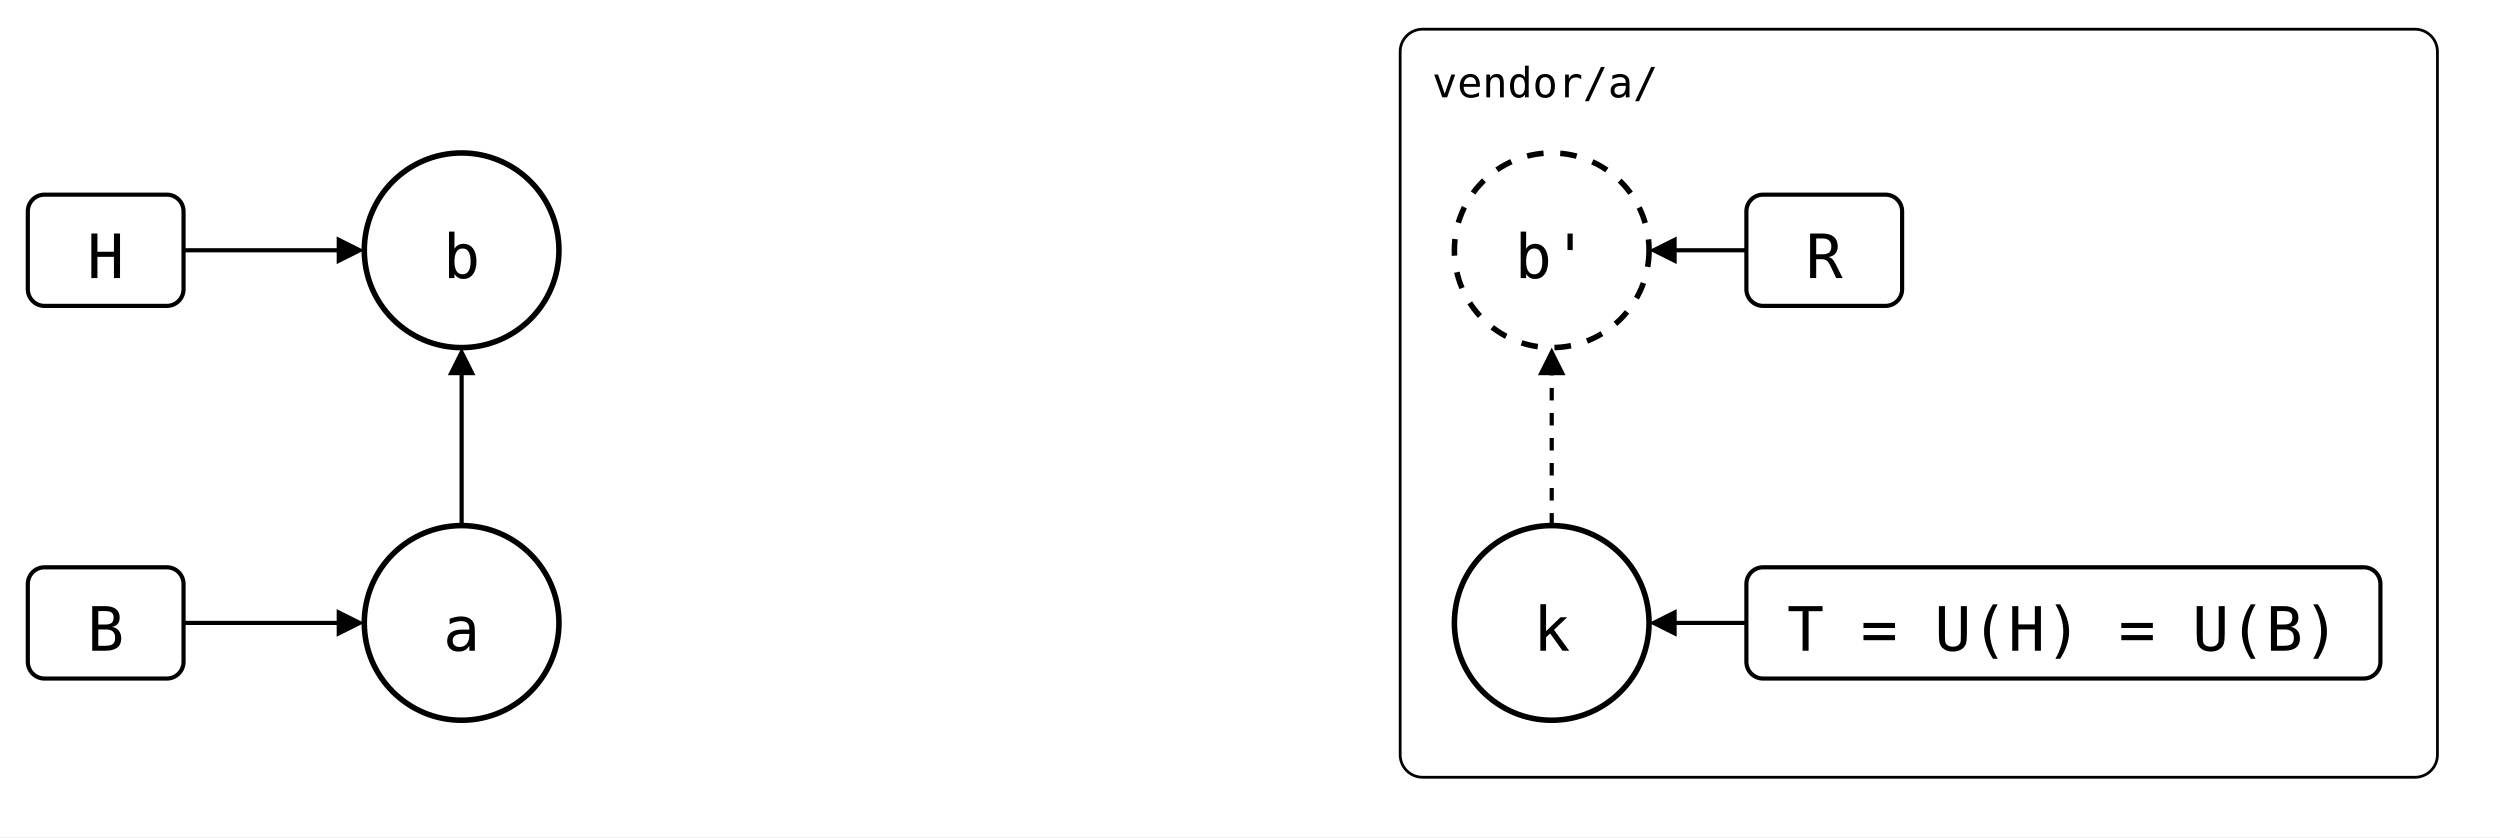
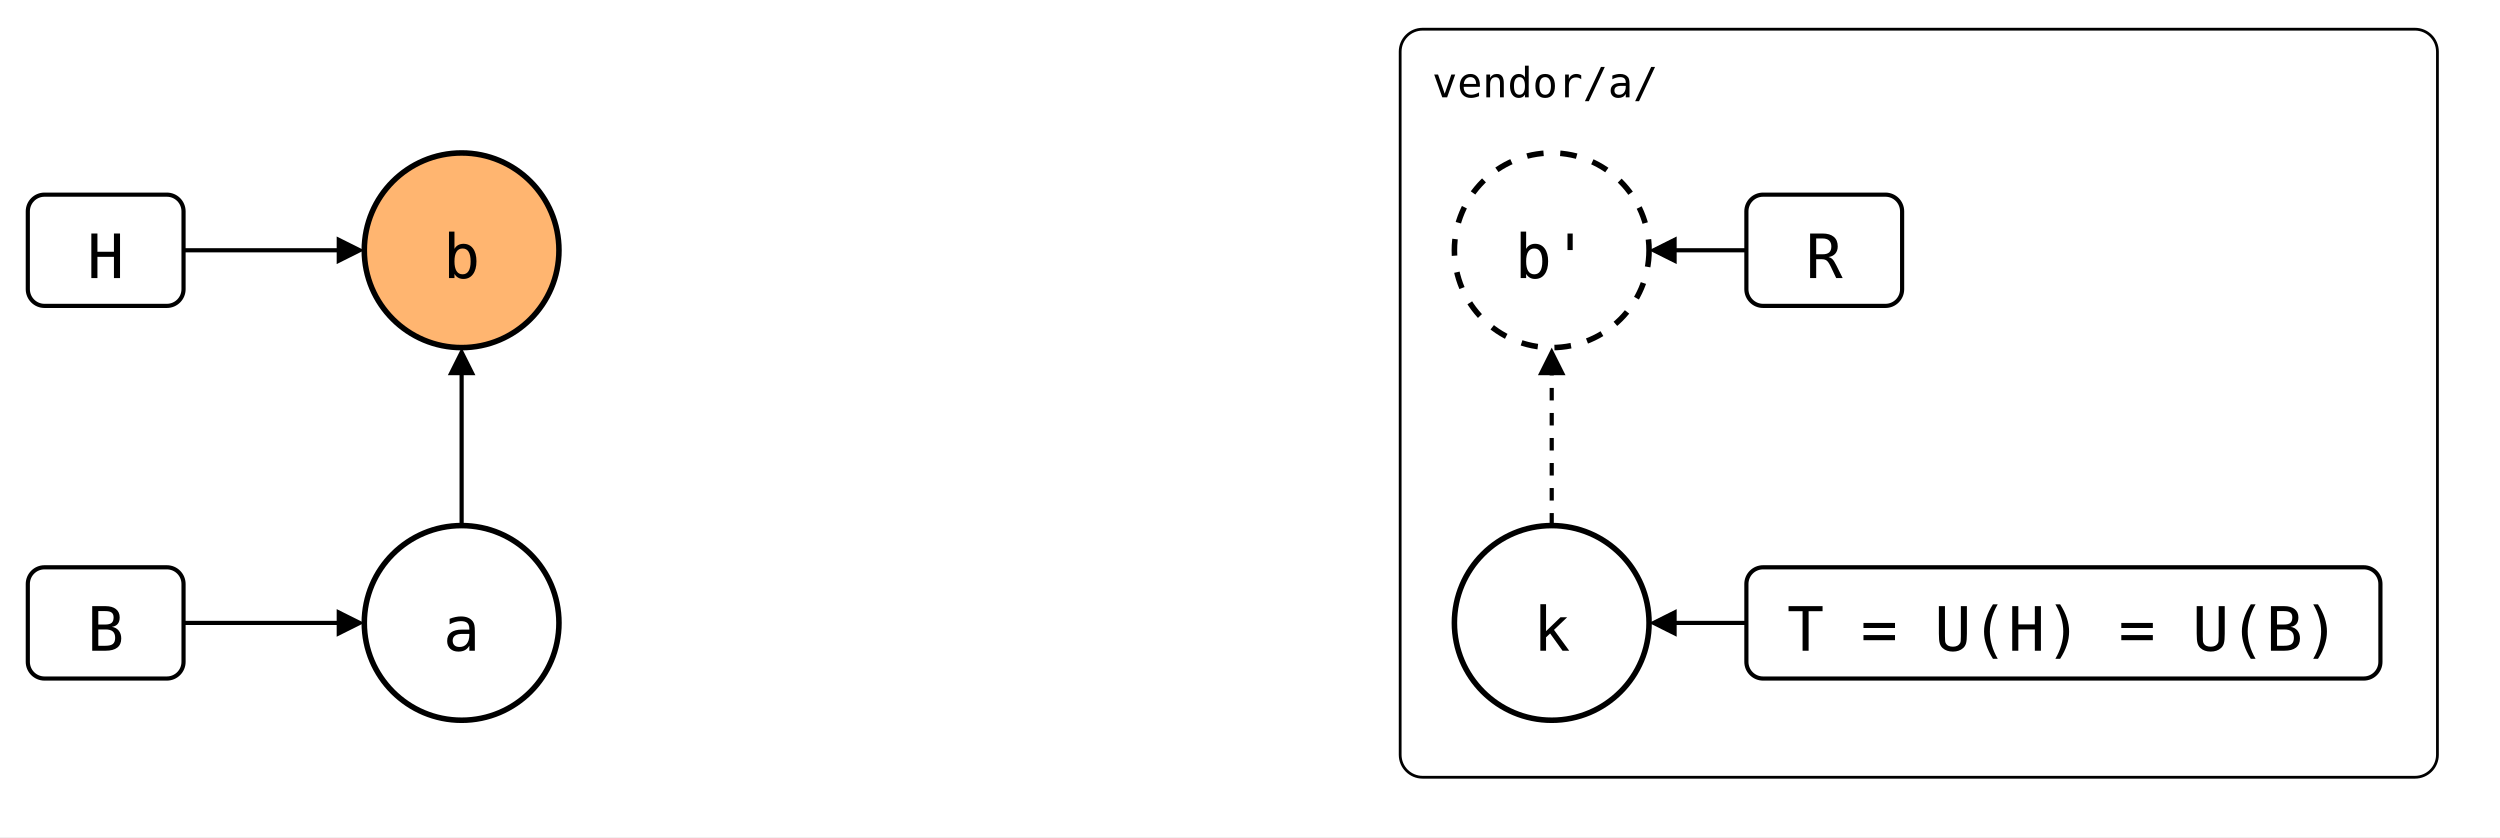
- <svg xmlns="http://www.w3.org/2000/svg" style="background: #ffffff; background-color: light-dark(#ffffff, #121212); color-scheme: light dark;" version="1.1" width="899px" height="301px" viewBox="0 0 899 301" id="ge-svg-8NKqWbhiAzAjMwd8GN5M" content="&lt;mxfile host=&quot;Electron&quot;&gt;&#10;  &lt;diagram name=&quot;edited-before-push&quot; id=&quot;edited-before-push&quot;&gt;&#10;    &lt;mxGraphModel grid=&quot;0&quot; gridSize=&quot;10&quot; guides=&quot;1&quot; tooltips=&quot;1&quot; connect=&quot;1&quot; arrows=&quot;1&quot; fold=&quot;0&quot; page=&quot;0&quot; pageScale=&quot;1&quot; pageWidth=&quot;850&quot; pageHeight=&quot;1100&quot; background=&quot;#ffffff&quot; math=&quot;0&quot; shadow=&quot;0&quot;&gt;&#10;      &lt;root&gt;&#10;        &lt;mxCell id=&quot;0&quot; /&gt;&#10;        &lt;mxCell id=&quot;1&quot; parent=&quot;0&quot; /&gt;&#10;        &lt;mxCell id=&quot;lane&quot; parent=&quot;1&quot; style=&quot;rounded=1;arcSize=3;fillColor=none;strokeWidth=1;fontSize=15;verticalAlign=top;align=left;spacingLeft=10;spacingTop=4;fontFamily=Roboto Mono,monospace;&quot; value=&quot;vendor/a/&quot; vertex=&quot;1&quot;&gt;&#10;          &lt;mxGeometry height=&quot;269&quot; width=&quot;373&quot; x=&quot;601&quot; y=&quot;29&quot; as=&quot;geometry&quot; /&gt;&#10;        &lt;/mxCell&gt;&#10;        &lt;mxCell id=&quot;a&quot; parent=&quot;1&quot; style=&quot;ellipse;aspect=fixed;strokeWidth=2;fontSize=22;fontFamily=Roboto Mono,monospace;&quot; value=&quot;a&quot; vertex=&quot;1&quot;&gt;&#10;          &lt;mxGeometry height=&quot;70&quot; width=&quot;70&quot; x=&quot;229&quot; y=&quot;208&quot; as=&quot;geometry&quot; /&gt;&#10;        &lt;/mxCell&gt;&#10;        &lt;mxCell id=&quot;b&quot; parent=&quot;1&quot; style=&quot;ellipse;aspect=fixed;strokeWidth=2;fontSize=22;fontFamily=Roboto Mono,monospace;&quot; value=&quot;b&quot; vertex=&quot;1&quot;&gt;&#10;          &lt;mxGeometry height=&quot;70&quot; width=&quot;70&quot; x=&quot;229&quot; y=&quot;74&quot; as=&quot;geometry&quot; /&gt;&#10;        &lt;/mxCell&gt;&#10;        &lt;mxCell id=&quot;k&quot; parent=&quot;1&quot; style=&quot;ellipse;aspect=fixed;strokeWidth=2;fontSize=22;fontFamily=Roboto Mono,monospace;&quot; value=&quot;k&quot; vertex=&quot;1&quot;&gt;&#10;          &lt;mxGeometry height=&quot;70&quot; width=&quot;70&quot; x=&quot;621&quot; y=&quot;208&quot; as=&quot;geometry&quot; /&gt;&#10;        &lt;/mxCell&gt;&#10;        &lt;mxCell id=&quot;b_&quot; parent=&quot;1&quot; style=&quot;ellipse;aspect=fixed;strokeWidth=2;fontSize=22;fontFamily=Roboto Mono,monospace;dashed=1;&quot; value=&quot;b&amp;#39;&quot; vertex=&quot;1&quot;&gt;&#10;          &lt;mxGeometry height=&quot;70&quot; width=&quot;70&quot; x=&quot;621&quot; y=&quot;74&quot; as=&quot;geometry&quot; /&gt;&#10;        &lt;/mxCell&gt;&#10;        &lt;mxCell id=&quot;box0&quot; parent=&quot;1&quot; style=&quot;rounded=1;strokeWidth=1.5;fontSize=22;fontFamily=Roboto Mono,monospace;&quot; value=&quot;H&quot; vertex=&quot;1&quot;&gt;&#10;          &lt;mxGeometry height=&quot;40&quot; width=&quot;56&quot; x=&quot;108&quot; y=&quot;89&quot; as=&quot;geometry&quot; /&gt;&#10;        &lt;/mxCell&gt;&#10;        &lt;mxCell id=&quot;e0&quot; edge=&quot;1&quot; parent=&quot;1&quot; source=&quot;box0&quot; style=&quot;endArrow=block;endFill=1;html=1;strokeWidth=1.5;rounded=0;&quot; target=&quot;b&quot;&gt;&#10;          &lt;mxGeometry relative=&quot;1&quot; as=&quot;geometry&quot; /&gt;&#10;        &lt;/mxCell&gt;&#10;        &lt;mxCell id=&quot;box1&quot; parent=&quot;1&quot; style=&quot;rounded=1;strokeWidth=1.5;fontSize=22;fontFamily=Roboto Mono,monospace;&quot; value=&quot;B&quot; vertex=&quot;1&quot;&gt;&#10;          &lt;mxGeometry height=&quot;40&quot; width=&quot;56&quot; x=&quot;108&quot; y=&quot;223&quot; as=&quot;geometry&quot; /&gt;&#10;        &lt;/mxCell&gt;&#10;        &lt;mxCell id=&quot;e1&quot; edge=&quot;1&quot; parent=&quot;1&quot; source=&quot;box1&quot; style=&quot;endArrow=block;endFill=1;html=1;strokeWidth=1.5;rounded=0;&quot; target=&quot;a&quot;&gt;&#10;          &lt;mxGeometry relative=&quot;1&quot; as=&quot;geometry&quot; /&gt;&#10;        &lt;/mxCell&gt;&#10;        &lt;mxCell id=&quot;box2&quot; parent=&quot;1&quot; style=&quot;rounded=1;strokeWidth=1.5;fontSize=22;fontFamily=Roboto Mono,monospace;&quot; value=&quot;T = U(H) = U(B)&quot; vertex=&quot;1&quot;&gt;&#10;          &lt;mxGeometry height=&quot;40&quot; width=&quot;228&quot; x=&quot;726&quot; y=&quot;223&quot; as=&quot;geometry&quot; /&gt;&#10;        &lt;/mxCell&gt;&#10;        &lt;mxCell id=&quot;e2&quot; edge=&quot;1&quot; parent=&quot;1&quot; source=&quot;box2&quot; style=&quot;endArrow=block;endFill=1;html=1;strokeWidth=1.5;rounded=0;&quot; target=&quot;k&quot;&gt;&#10;          &lt;mxGeometry relative=&quot;1&quot; as=&quot;geometry&quot; /&gt;&#10;        &lt;/mxCell&gt;&#10;        &lt;mxCell id=&quot;box3&quot; parent=&quot;1&quot; style=&quot;rounded=1;strokeWidth=1.5;fontSize=22;fontFamily=Roboto Mono,monospace;&quot; value=&quot;R&quot; vertex=&quot;1&quot;&gt;&#10;          &lt;mxGeometry height=&quot;40&quot; width=&quot;56&quot; x=&quot;726&quot; y=&quot;89&quot; as=&quot;geometry&quot; /&gt;&#10;        &lt;/mxCell&gt;&#10;        &lt;mxCell id=&quot;e3&quot; edge=&quot;1&quot; parent=&quot;1&quot; source=&quot;box3&quot; style=&quot;endArrow=block;endFill=1;html=1;strokeWidth=1.5;rounded=0;&quot; target=&quot;b_&quot;&gt;&#10;          &lt;mxGeometry relative=&quot;1&quot; as=&quot;geometry&quot; /&gt;&#10;        &lt;/mxCell&gt;&#10;        &lt;mxCell id=&quot;e4&quot; edge=&quot;1&quot; parent=&quot;1&quot; source=&quot;a&quot; style=&quot;endArrow=block;endFill=1;html=1;strokeWidth=1.5;rounded=0;&quot; target=&quot;b&quot;&gt;&#10;          &lt;mxGeometry relative=&quot;1&quot; as=&quot;geometry&quot; /&gt;&#10;        &lt;/mxCell&gt;&#10;        &lt;mxCell id=&quot;e5&quot; edge=&quot;1&quot; parent=&quot;1&quot; source=&quot;k&quot; style=&quot;endArrow=block;endFill=1;html=1;strokeWidth=1.5;rounded=0;dashed=1;&quot; target=&quot;b_&quot;&gt;&#10;          &lt;mxGeometry relative=&quot;1&quot; as=&quot;geometry&quot; /&gt;&#10;        &lt;/mxCell&gt;&#10;      &lt;/root&gt;&#10;    &lt;/mxGraphModel&gt;&#10;  &lt;/diagram&gt;&#10;&lt;/mxfile&gt;&#10;">
-   <style type="text/css">@supports (color: light-dark(#000, #fff)) { #ge-svg-8NKqWbhiAzAjMwd8GN5M { --ge-adaptive-bg: light-dark(#ffffff, var(--ge-dark-color, #121212)); } }</style>
+ <svg xmlns="http://www.w3.org/2000/svg" style="background: #ffffff; background-color: light-dark(#ffffff, #121212); color-scheme: light dark;" version="1.1" width="899px" height="301px" viewBox="0 0 899 301" id="ge-svg-yAiqGEpfSxg9XN2B1Vfv" content="&lt;mxfile host=&quot;Electron&quot;&gt;&#10;  &lt;diagram name=&quot;edited-before-push&quot; id=&quot;edited-before-push&quot;&gt;&#10;    &lt;mxGraphModel grid=&quot;0&quot; gridSize=&quot;10&quot; guides=&quot;1&quot; tooltips=&quot;1&quot; connect=&quot;1&quot; arrows=&quot;1&quot; fold=&quot;0&quot; page=&quot;0&quot; pageScale=&quot;1&quot; pageWidth=&quot;850&quot; pageHeight=&quot;1100&quot; background=&quot;#ffffff&quot; math=&quot;0&quot; shadow=&quot;0&quot;&gt;&#10;      &lt;root&gt;&#10;        &lt;mxCell id=&quot;0&quot; /&gt;&#10;        &lt;mxCell id=&quot;1&quot; parent=&quot;0&quot; /&gt;&#10;        &lt;mxCell id=&quot;lane&quot; parent=&quot;1&quot; style=&quot;rounded=1;arcSize=3;fillColor=none;strokeWidth=1;fontSize=15;verticalAlign=top;align=left;spacingLeft=10;spacingTop=4;fontFamily=Roboto Mono,monospace;&quot; value=&quot;vendor/a/&quot; vertex=&quot;1&quot;&gt;&#10;          &lt;mxGeometry height=&quot;269&quot; width=&quot;373&quot; x=&quot;601&quot; y=&quot;29&quot; as=&quot;geometry&quot; /&gt;&#10;        &lt;/mxCell&gt;&#10;        &lt;mxCell id=&quot;a&quot; parent=&quot;1&quot; style=&quot;ellipse;aspect=fixed;strokeWidth=2;fontSize=22;fontFamily=Roboto Mono,monospace;&quot; value=&quot;a&quot; vertex=&quot;1&quot;&gt;&#10;          &lt;mxGeometry height=&quot;70&quot; width=&quot;70&quot; x=&quot;229&quot; y=&quot;208&quot; as=&quot;geometry&quot; /&gt;&#10;        &lt;/mxCell&gt;&#10;        &lt;mxCell id=&quot;b&quot; parent=&quot;1&quot; style=&quot;ellipse;aspect=fixed;strokeWidth=2;fontSize=22;fontFamily=Roboto Mono,monospace;fillColor=#FFB570;&quot; value=&quot;b&quot; vertex=&quot;1&quot;&gt;&#10;          &lt;mxGeometry height=&quot;70&quot; width=&quot;70&quot; x=&quot;229&quot; y=&quot;74&quot; as=&quot;geometry&quot; /&gt;&#10;        &lt;/mxCell&gt;&#10;        &lt;mxCell id=&quot;k&quot; parent=&quot;1&quot; style=&quot;ellipse;aspect=fixed;strokeWidth=2;fontSize=22;fontFamily=Roboto Mono,monospace;&quot; value=&quot;k&quot; vertex=&quot;1&quot;&gt;&#10;          &lt;mxGeometry height=&quot;70&quot; width=&quot;70&quot; x=&quot;621&quot; y=&quot;208&quot; as=&quot;geometry&quot; /&gt;&#10;        &lt;/mxCell&gt;&#10;        &lt;mxCell id=&quot;b_&quot; parent=&quot;1&quot; style=&quot;ellipse;aspect=fixed;strokeWidth=2;fontSize=22;fontFamily=Roboto Mono,monospace;dashed=1;&quot; value=&quot;b&amp;#39;&quot; vertex=&quot;1&quot;&gt;&#10;          &lt;mxGeometry height=&quot;70&quot; width=&quot;70&quot; x=&quot;621&quot; y=&quot;74&quot; as=&quot;geometry&quot; /&gt;&#10;        &lt;/mxCell&gt;&#10;        &lt;mxCell id=&quot;box0&quot; parent=&quot;1&quot; style=&quot;rounded=1;strokeWidth=1.5;fontSize=22;fontFamily=Roboto Mono,monospace;&quot; value=&quot;H&quot; vertex=&quot;1&quot;&gt;&#10;          &lt;mxGeometry height=&quot;40&quot; width=&quot;56&quot; x=&quot;108&quot; y=&quot;89&quot; as=&quot;geometry&quot; /&gt;&#10;        &lt;/mxCell&gt;&#10;        &lt;mxCell id=&quot;e0&quot; edge=&quot;1&quot; parent=&quot;1&quot; source=&quot;box0&quot; style=&quot;endArrow=block;endFill=1;html=1;strokeWidth=1.5;rounded=0;&quot; target=&quot;b&quot;&gt;&#10;          &lt;mxGeometry relative=&quot;1&quot; as=&quot;geometry&quot; /&gt;&#10;        &lt;/mxCell&gt;&#10;        &lt;mxCell id=&quot;box1&quot; parent=&quot;1&quot; style=&quot;rounded=1;strokeWidth=1.5;fontSize=22;fontFamily=Roboto Mono,monospace;&quot; value=&quot;B&quot; vertex=&quot;1&quot;&gt;&#10;          &lt;mxGeometry height=&quot;40&quot; width=&quot;56&quot; x=&quot;108&quot; y=&quot;223&quot; as=&quot;geometry&quot; /&gt;&#10;        &lt;/mxCell&gt;&#10;        &lt;mxCell id=&quot;e1&quot; edge=&quot;1&quot; parent=&quot;1&quot; source=&quot;box1&quot; style=&quot;endArrow=block;endFill=1;html=1;strokeWidth=1.5;rounded=0;&quot; target=&quot;a&quot;&gt;&#10;          &lt;mxGeometry relative=&quot;1&quot; as=&quot;geometry&quot; /&gt;&#10;        &lt;/mxCell&gt;&#10;        &lt;mxCell id=&quot;box2&quot; parent=&quot;1&quot; style=&quot;rounded=1;strokeWidth=1.5;fontSize=22;fontFamily=Roboto Mono,monospace;&quot; value=&quot;T = U(H) = U(B)&quot; vertex=&quot;1&quot;&gt;&#10;          &lt;mxGeometry height=&quot;40&quot; width=&quot;228&quot; x=&quot;726&quot; y=&quot;223&quot; as=&quot;geometry&quot; /&gt;&#10;        &lt;/mxCell&gt;&#10;        &lt;mxCell id=&quot;e2&quot; edge=&quot;1&quot; parent=&quot;1&quot; source=&quot;box2&quot; style=&quot;endArrow=block;endFill=1;html=1;strokeWidth=1.5;rounded=0;&quot; target=&quot;k&quot;&gt;&#10;          &lt;mxGeometry relative=&quot;1&quot; as=&quot;geometry&quot; /&gt;&#10;        &lt;/mxCell&gt;&#10;        &lt;mxCell id=&quot;box3&quot; parent=&quot;1&quot; style=&quot;rounded=1;strokeWidth=1.5;fontSize=22;fontFamily=Roboto Mono,monospace;&quot; value=&quot;R&quot; vertex=&quot;1&quot;&gt;&#10;          &lt;mxGeometry height=&quot;40&quot; width=&quot;56&quot; x=&quot;726&quot; y=&quot;89&quot; as=&quot;geometry&quot; /&gt;&#10;        &lt;/mxCell&gt;&#10;        &lt;mxCell id=&quot;e3&quot; edge=&quot;1&quot; parent=&quot;1&quot; source=&quot;box3&quot; style=&quot;endArrow=block;endFill=1;html=1;strokeWidth=1.5;rounded=0;&quot; target=&quot;b_&quot;&gt;&#10;          &lt;mxGeometry relative=&quot;1&quot; as=&quot;geometry&quot; /&gt;&#10;        &lt;/mxCell&gt;&#10;        &lt;mxCell id=&quot;e4&quot; edge=&quot;1&quot; parent=&quot;1&quot; source=&quot;a&quot; style=&quot;endArrow=block;endFill=1;html=1;strokeWidth=1.5;rounded=0;&quot; target=&quot;b&quot;&gt;&#10;          &lt;mxGeometry relative=&quot;1&quot; as=&quot;geometry&quot; /&gt;&#10;        &lt;/mxCell&gt;&#10;        &lt;mxCell id=&quot;e5&quot; edge=&quot;1&quot; parent=&quot;1&quot; source=&quot;k&quot; style=&quot;endArrow=block;endFill=1;html=1;strokeWidth=1.5;rounded=0;dashed=1;&quot; target=&quot;b_&quot;&gt;&#10;          &lt;mxGeometry relative=&quot;1&quot; as=&quot;geometry&quot; /&gt;&#10;        &lt;/mxCell&gt;&#10;      &lt;/root&gt;&#10;    &lt;/mxGraphModel&gt;&#10;  &lt;/diagram&gt;&#10;&lt;/mxfile&gt;&#10;">
+   <style type="text/css">@supports (color: light-dark(#000, #fff)) { #ge-svg-yAiqGEpfSxg9XN2B1Vfv { --ge-adaptive-bg: light-dark(#ffffff, var(--ge-dark-color, #121212)); } }</style>
  <defs />
  <rect fill="#ffffff" width="100%" height="100%" x="0" y="0" style="fill: light-dark(rgb(255, 255, 255), rgb(18, 18, 18));" />
  <g>
    <g data-cell-id="0">
      <g data-cell-id="1">
        <g data-cell-id="lane">
          <g transform="translate(0.5,0.5)">
            <rect x="503" y="10" width="373" height="269" rx="8.07" ry="8.07" fill="none" stroke="#000000" pointer-events="all" style="stroke: light-dark(rgb(0, 0, 0), rgb(255, 255, 255));" />
          </g>
          <g>
            <g fill="#000000" font-family="'Roboto Mono', monospace" text-anchor="start" font-size="15px" style="fill: light-dark(rgb(0, 0, 0), rgb(255, 255, 255));">
              <text x="515" y="35">vendor/a/</text>
            </g>
          </g>
        </g>
        <g data-cell-id="a">
          <g>
            <ellipse cx="166" cy="224" rx="35" ry="35" fill="#ffffff" stroke="#000000" stroke-width="2" pointer-events="all" style="fill: var(--ge-adaptive-bg, #ffffff); stroke: light-dark(rgb(0, 0, 0), rgb(255, 255, 255));" />
          </g>
          <g>
            <g fill="#000000" font-family="'Roboto Mono', monospace" text-anchor="middle" font-size="22px" style="fill: light-dark(rgb(0, 0, 0), rgb(255, 255, 255));">
              <text x="166" y="234">a</text>
            </g>
          </g>
        </g>
        <g data-cell-id="b">
          <g>
-             <ellipse cx="166" cy="90" rx="35" ry="35" fill="#ffffff" stroke="#000000" stroke-width="2" pointer-events="all" style="fill: var(--ge-adaptive-bg, #ffffff); stroke: light-dark(rgb(0, 0, 0), rgb(255, 255, 255));" />
+             <ellipse cx="166" cy="90" rx="35" ry="35" fill="#ffb570" stroke="#000000" stroke-width="2" pointer-events="all" style="fill: light-dark(rgb(255, 181, 112), rgb(126, 63, 3)); stroke: light-dark(rgb(0, 0, 0), rgb(255, 255, 255));" />
          </g>
          <g>
            <g fill="#000000" font-family="'Roboto Mono', monospace" text-anchor="middle" font-size="22px" style="fill: light-dark(rgb(0, 0, 0), rgb(255, 255, 255));">
              <text x="166" y="100">b</text>
            </g>
          </g>
        </g>
        <g data-cell-id="k">
          <g>
            <ellipse cx="558" cy="224" rx="35" ry="35" fill="#ffffff" stroke="#000000" stroke-width="2" pointer-events="all" style="fill: var(--ge-adaptive-bg, #ffffff); stroke: light-dark(rgb(0, 0, 0), rgb(255, 255, 255));" />
          </g>
          <g>
            <g fill="#000000" font-family="'Roboto Mono', monospace" text-anchor="middle" font-size="22px" style="fill: light-dark(rgb(0, 0, 0), rgb(255, 255, 255));">
              <text x="558" y="234">k</text>
            </g>
          </g>
        </g>
        <g data-cell-id="b_">
          <g>
            <ellipse cx="558" cy="90" rx="35" ry="35" fill="#ffffff" stroke="#000000" stroke-width="2" stroke-dasharray="6 6" pointer-events="all" style="fill: var(--ge-adaptive-bg, #ffffff); stroke: light-dark(rgb(0, 0, 0), rgb(255, 255, 255));" />
          </g>
          <g>
            <g fill="#000000" font-family="'Roboto Mono', monospace" text-anchor="middle" font-size="22px" style="fill: light-dark(rgb(0, 0, 0), rgb(255, 255, 255));">
              <text x="558" y="100">b'</text>
            </g>
          </g>
        </g>
        <g data-cell-id="box0">
          <g>
            <rect x="10" y="70" width="56" height="40" rx="6" ry="6" fill="#ffffff" stroke="#000000" stroke-width="1.5" pointer-events="all" style="fill: var(--ge-adaptive-bg, #ffffff); stroke: light-dark(rgb(0, 0, 0), rgb(255, 255, 255));" />
          </g>
          <g>
            <g fill="#000000" font-family="'Roboto Mono', monospace" text-anchor="middle" font-size="22px" style="fill: light-dark(rgb(0, 0, 0), rgb(255, 255, 255));">
              <text x="38" y="100">H</text>
            </g>
          </g>
        </g>
        <g data-cell-id="e0">
          <g>
            <path d="M 66 90 L 121.82 90" fill="none" stroke="#000000" stroke-width="1.5" stroke-miterlimit="10" pointer-events="stroke" style="stroke: light-dark(rgb(0, 0, 0), rgb(255, 255, 255));" />
            <path d="M 129.32 90 L 121.82 93.75 L 121.82 86.25 Z" fill="#000000" stroke="#000000" stroke-width="1.5" stroke-miterlimit="10" pointer-events="all" style="fill: light-dark(rgb(0, 0, 0), rgb(255, 255, 255)); stroke: light-dark(rgb(0, 0, 0), rgb(255, 255, 255));" />
          </g>
        </g>
        <g data-cell-id="box1">
          <g>
            <rect x="10" y="204" width="56" height="40" rx="6" ry="6" fill="#ffffff" stroke="#000000" stroke-width="1.5" pointer-events="all" style="fill: var(--ge-adaptive-bg, #ffffff); stroke: light-dark(rgb(0, 0, 0), rgb(255, 255, 255));" />
          </g>
          <g>
            <g fill="#000000" font-family="'Roboto Mono', monospace" text-anchor="middle" font-size="22px" style="fill: light-dark(rgb(0, 0, 0), rgb(255, 255, 255));">
              <text x="38" y="234">B</text>
            </g>
          </g>
        </g>
        <g data-cell-id="e1">
          <g>
            <path d="M 66 224 L 121.82 224" fill="none" stroke="#000000" stroke-width="1.5" stroke-miterlimit="10" pointer-events="stroke" style="stroke: light-dark(rgb(0, 0, 0), rgb(255, 255, 255));" />
            <path d="M 129.32 224 L 121.82 227.75 L 121.82 220.25 Z" fill="#000000" stroke="#000000" stroke-width="1.5" stroke-miterlimit="10" pointer-events="all" style="fill: light-dark(rgb(0, 0, 0), rgb(255, 255, 255)); stroke: light-dark(rgb(0, 0, 0), rgb(255, 255, 255));" />
          </g>
        </g>
        <g data-cell-id="box2">
          <g>
            <rect x="628" y="204" width="228" height="40" rx="6" ry="6" fill="#ffffff" stroke="#000000" stroke-width="1.5" pointer-events="all" style="fill: var(--ge-adaptive-bg, #ffffff); stroke: light-dark(rgb(0, 0, 0), rgb(255, 255, 255));" />
          </g>
          <g>
            <g fill="#000000" font-family="'Roboto Mono', monospace" text-anchor="middle" font-size="22px" style="fill: light-dark(rgb(0, 0, 0), rgb(255, 255, 255));">
              <text x="742" y="234">T = U(H) = U(B)</text>
            </g>
          </g>
        </g>
        <g data-cell-id="e2">
          <g>
            <path d="M 628 224 L 602.18 224" fill="none" stroke="#000000" stroke-width="1.5" stroke-miterlimit="10" pointer-events="stroke" style="stroke: light-dark(rgb(0, 0, 0), rgb(255, 255, 255));" />
            <path d="M 594.68 224 L 602.18 220.25 L 602.18 227.75 Z" fill="#000000" stroke="#000000" stroke-width="1.5" stroke-miterlimit="10" pointer-events="all" style="fill: light-dark(rgb(0, 0, 0), rgb(255, 255, 255)); stroke: light-dark(rgb(0, 0, 0), rgb(255, 255, 255));" />
          </g>
        </g>
        <g data-cell-id="box3">
          <g>
            <rect x="628" y="70" width="56" height="40" rx="6" ry="6" fill="#ffffff" stroke="#000000" stroke-width="1.5" pointer-events="all" style="fill: var(--ge-adaptive-bg, #ffffff); stroke: light-dark(rgb(0, 0, 0), rgb(255, 255, 255));" />
          </g>
          <g>
            <g fill="#000000" font-family="'Roboto Mono', monospace" text-anchor="middle" font-size="22px" style="fill: light-dark(rgb(0, 0, 0), rgb(255, 255, 255));">
              <text x="656" y="100">R</text>
            </g>
          </g>
        </g>
        <g data-cell-id="e3">
          <g>
            <path d="M 628 90 L 602.18 90" fill="none" stroke="#000000" stroke-width="1.5" stroke-miterlimit="10" pointer-events="stroke" style="stroke: light-dark(rgb(0, 0, 0), rgb(255, 255, 255));" />
            <path d="M 594.68 90 L 602.18 86.25 L 602.18 93.75 Z" fill="#000000" stroke="#000000" stroke-width="1.5" stroke-miterlimit="10" pointer-events="all" style="fill: light-dark(rgb(0, 0, 0), rgb(255, 255, 255)); stroke: light-dark(rgb(0, 0, 0), rgb(255, 255, 255));" />
          </g>
        </g>
        <g data-cell-id="e4">
          <g>
            <path d="M 166 189 L 166 134.18" fill="none" stroke="#000000" stroke-width="1.5" stroke-miterlimit="10" pointer-events="stroke" style="stroke: light-dark(rgb(0, 0, 0), rgb(255, 255, 255));" />
            <path d="M 166 126.68 L 169.75 134.18 L 162.25 134.18 Z" fill="#000000" stroke="#000000" stroke-width="1.5" stroke-miterlimit="10" pointer-events="all" style="fill: light-dark(rgb(0, 0, 0), rgb(255, 255, 255)); stroke: light-dark(rgb(0, 0, 0), rgb(255, 255, 255));" />
          </g>
        </g>
        <g data-cell-id="e5">
          <g>
            <path d="M 558 189 L 558 134.18" fill="none" stroke="#000000" stroke-width="1.5" stroke-miterlimit="10" stroke-dasharray="4.5 4.5" pointer-events="stroke" style="stroke: light-dark(rgb(0, 0, 0), rgb(255, 255, 255));" />
            <path d="M 558 126.68 L 561.75 134.18 L 554.25 134.18 Z" fill="#000000" stroke="#000000" stroke-width="1.5" stroke-miterlimit="10" pointer-events="all" style="fill: light-dark(rgb(0, 0, 0), rgb(255, 255, 255)); stroke: light-dark(rgb(0, 0, 0), rgb(255, 255, 255));" />
          </g>
        </g>
      </g>
    </g>
  </g>
</svg>
